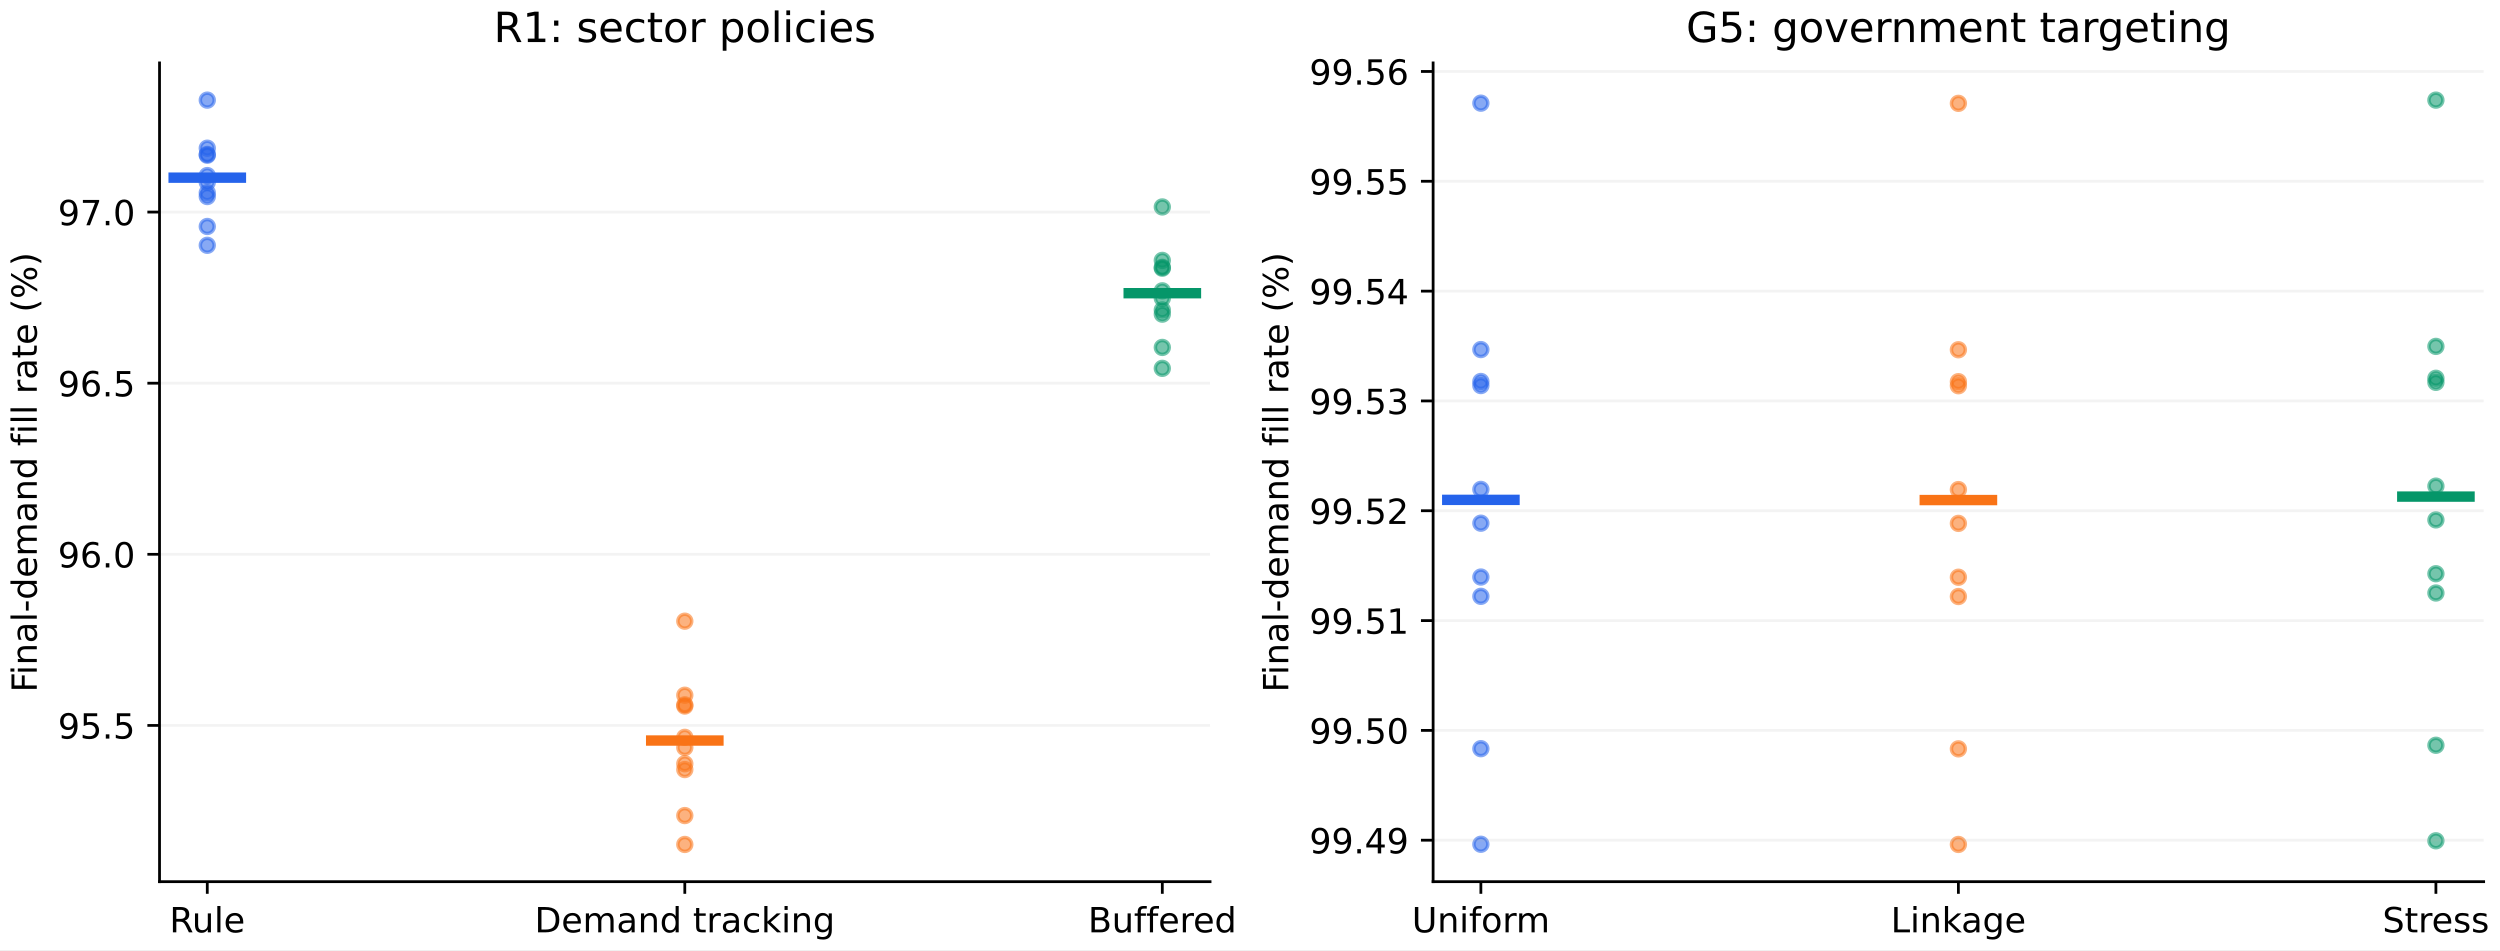
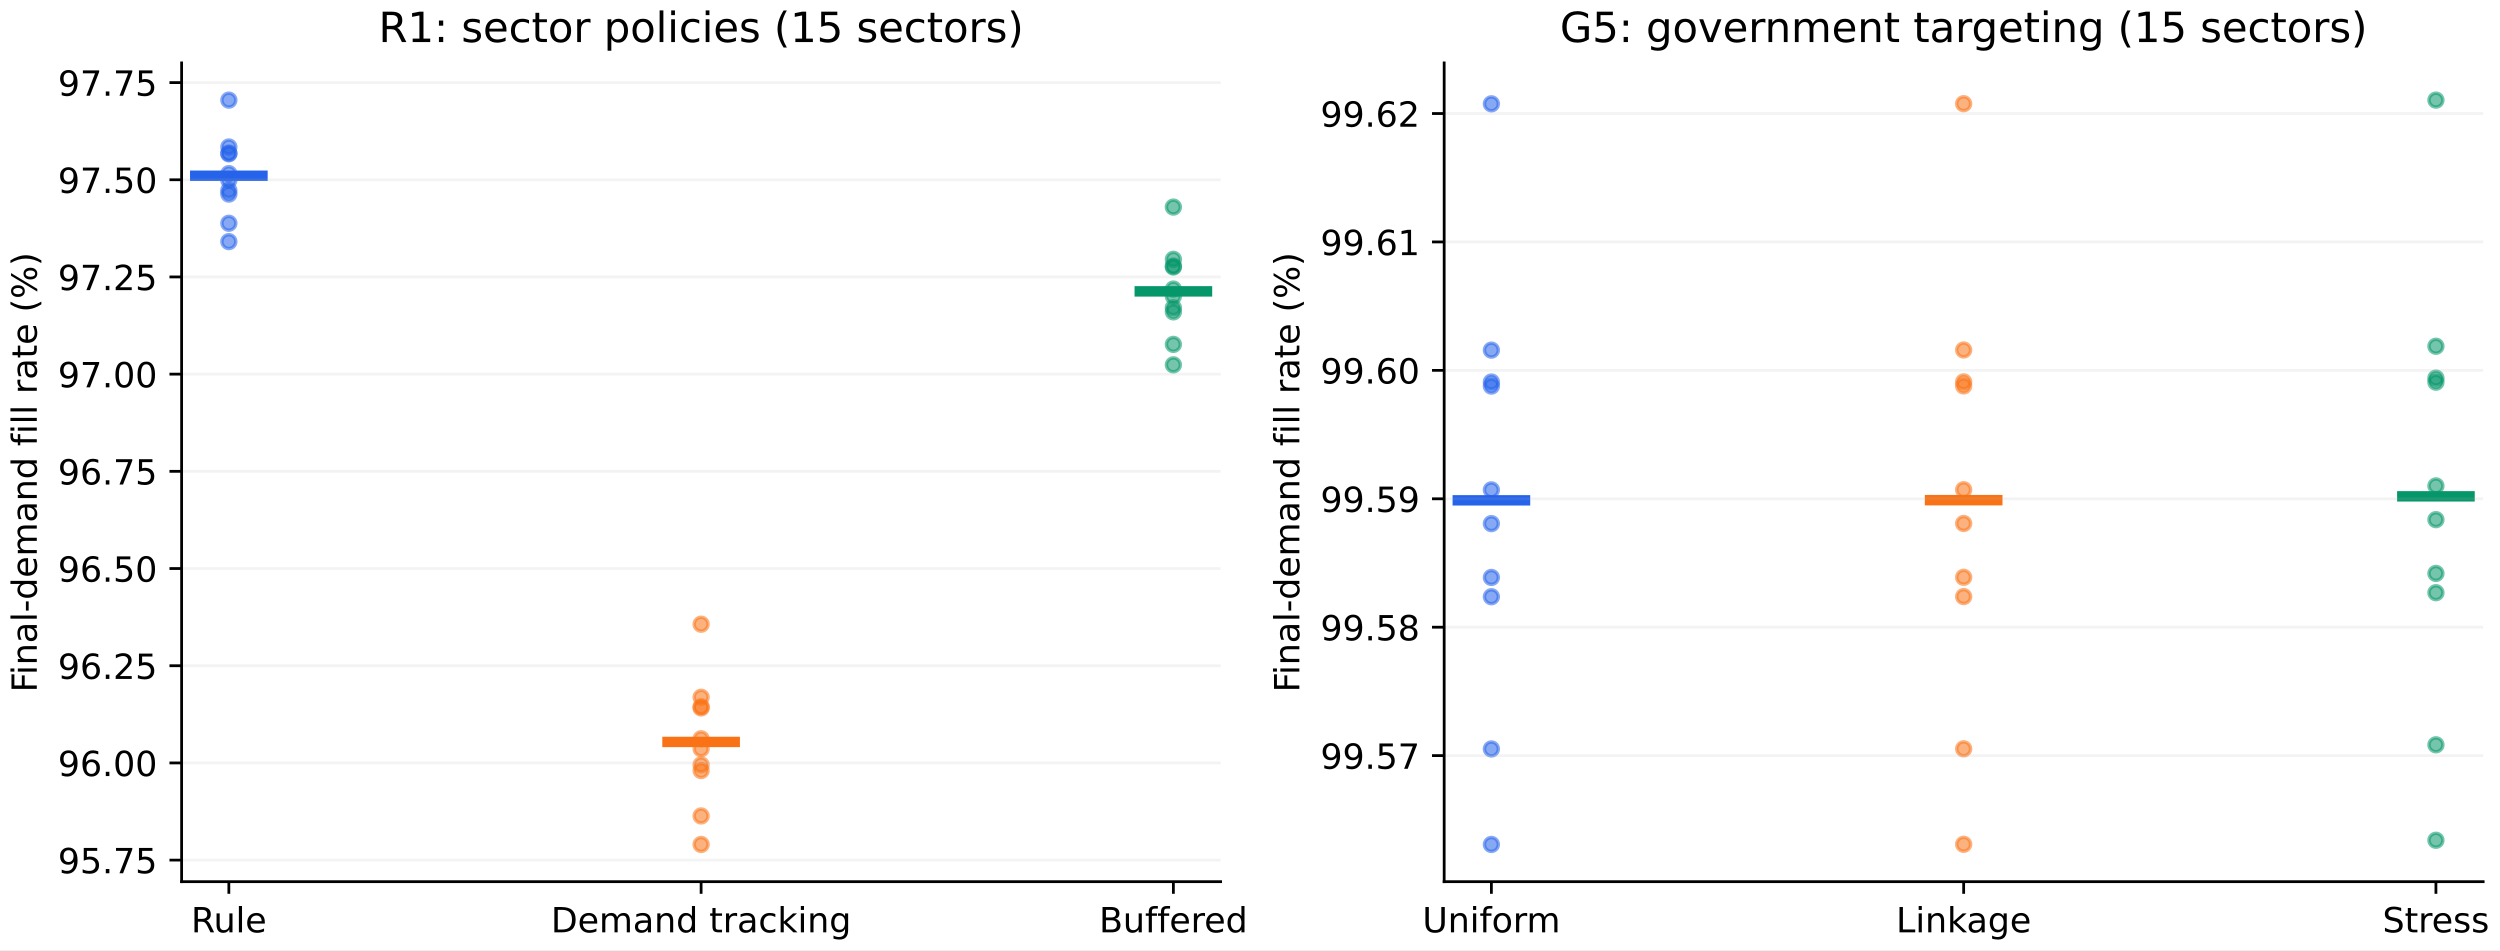
<svg xmlns="http://www.w3.org/2000/svg" xmlns:xlink="http://www.w3.org/1999/xlink" width="720pt" height="273.6pt" viewBox="0 0 720 273.6" version="1.1">
  <defs>
    <style type="text/css">*{stroke-linejoin: round; stroke-linecap: butt}</style>
  </defs>
  <g id="figure_1">
    <g id="patch_1">
      <path d="M 0 273.6  L 720 273.6  L 720 0  L 0 0  z " style="fill: #ffffff" />
    </g>
    <g id="axes_1">
      <g id="patch_2">
-         <path d="M 45.944 253.922  L 348.498 253.922  L 348.498 18.118  L 45.944 18.118  z " style="fill: #ffffff" />
+         <path d="M 52.306 253.922  L 351.535 253.922  L 351.535 18.118  L 52.306 18.118  z " style="fill: #ffffff" />
      </g>
      <g id="PathCollection_1">
        <defs>
-           <path id="m558dd9c188" d="M 0 2  C 0.53 2 1.039 1.789 1.414 1.414  C 1.789 1.039 2 0.53 2 0  C 2 -0.53 1.789 -1.039 1.414 -1.414  C 1.039 -1.789 0.53 -2 0 -2  C -0.53 -2 -1.039 -1.789 -1.414 -1.414  C -1.789 -1.039 -2 -0.53 -2 0  C -2 0.53 -1.789 1.039 -1.414 1.414  C -1.039 1.789 -0.53 2 0 2  z " style="stroke: #2563eb; stroke-opacity: 0.55" />
-         </defs>
-         <g clip-path="url(#p8cff918c29)">
-           <use xlink:href="#m558dd9c188" x="59.696" y="52.469" style="fill: #2563eb; fill-opacity: 0.55; stroke: #2563eb; stroke-opacity: 0.55" />
-           <use xlink:href="#m558dd9c188" x="59.696" y="55.511" style="fill: #2563eb; fill-opacity: 0.55; stroke: #2563eb; stroke-opacity: 0.55" />
-           <use xlink:href="#m558dd9c188" x="59.696" y="42.68" style="fill: #2563eb; fill-opacity: 0.55; stroke: #2563eb; stroke-opacity: 0.55" />
-           <use xlink:href="#m558dd9c188" x="59.696" y="50.562" style="fill: #2563eb; fill-opacity: 0.55; stroke: #2563eb; stroke-opacity: 0.55" />
-           <use xlink:href="#m558dd9c188" x="59.696" y="44.707" style="fill: #2563eb; fill-opacity: 0.55; stroke: #2563eb; stroke-opacity: 0.55" />
-           <use xlink:href="#m558dd9c188" x="59.696" y="56.602" style="fill: #2563eb; fill-opacity: 0.55; stroke: #2563eb; stroke-opacity: 0.55" />
-           <use xlink:href="#m558dd9c188" x="59.696" y="70.647" style="fill: #2563eb; fill-opacity: 0.55; stroke: #2563eb; stroke-opacity: 0.55" />
-           <use xlink:href="#m558dd9c188" x="59.696" y="44.477" style="fill: #2563eb; fill-opacity: 0.55; stroke: #2563eb; stroke-opacity: 0.55" />
-           <use xlink:href="#m558dd9c188" x="59.696" y="28.837" style="fill: #2563eb; fill-opacity: 0.55; stroke: #2563eb; stroke-opacity: 0.55" />
-           <use xlink:href="#m558dd9c188" x="59.696" y="65.225" style="fill: #2563eb; fill-opacity: 0.55; stroke: #2563eb; stroke-opacity: 0.55" />
+           <path id="mc465292359" d="M 0 2  C 0.53 2 1.039 1.789 1.414 1.414  C 1.789 1.039 2 0.53 2 0  C 2 -0.53 1.789 -1.039 1.414 -1.414  C 1.039 -1.789 0.53 -2 0 -2  C -0.53 -2 -1.039 -1.789 -1.414 -1.414  C -1.789 -1.039 -2 -0.53 -2 0  C -2 0.53 -1.789 1.039 -1.414 1.414  C -1.039 1.789 -0.53 2 0 2  z " style="stroke: #2563eb; stroke-opacity: 0.55" />
+         </defs>
+         <g clip-path="url(#pa39c879a9c)">
+           <use xlink:href="#mc465292359" x="65.908" y="51.869" style="fill: #2563eb; fill-opacity: 0.55; stroke: #2563eb; stroke-opacity: 0.55" />
+           <use xlink:href="#mc465292359" x="65.908" y="54.834" style="fill: #2563eb; fill-opacity: 0.55; stroke: #2563eb; stroke-opacity: 0.55" />
+           <use xlink:href="#mc465292359" x="65.908" y="42.329" style="fill: #2563eb; fill-opacity: 0.55; stroke: #2563eb; stroke-opacity: 0.55" />
+           <use xlink:href="#mc465292359" x="65.908" y="50.01" style="fill: #2563eb; fill-opacity: 0.55; stroke: #2563eb; stroke-opacity: 0.55" />
+           <use xlink:href="#mc465292359" x="65.908" y="44.303" style="fill: #2563eb; fill-opacity: 0.55; stroke: #2563eb; stroke-opacity: 0.55" />
+           <use xlink:href="#mc465292359" x="65.908" y="55.897" style="fill: #2563eb; fill-opacity: 0.55; stroke: #2563eb; stroke-opacity: 0.55" />
+           <use xlink:href="#mc465292359" x="65.908" y="69.586" style="fill: #2563eb; fill-opacity: 0.55; stroke: #2563eb; stroke-opacity: 0.55" />
+           <use xlink:href="#mc465292359" x="65.908" y="44.08" style="fill: #2563eb; fill-opacity: 0.55; stroke: #2563eb; stroke-opacity: 0.55" />
+           <use xlink:href="#mc465292359" x="65.908" y="28.837" style="fill: #2563eb; fill-opacity: 0.55; stroke: #2563eb; stroke-opacity: 0.55" />
+           <use xlink:href="#mc465292359" x="65.908" y="64.301" style="fill: #2563eb; fill-opacity: 0.55; stroke: #2563eb; stroke-opacity: 0.55" />
        </g>
      </g>
      <g id="PathCollection_2">
        <defs>
-           <path id="m1838d9c55a" d="M 11.18 0  L -11.18 -0  " style="stroke: #2563eb; stroke-width: 3" />
-         </defs>
-         <g clip-path="url(#p8cff918c29)">
-           <use xlink:href="#m1838d9c55a" x="59.696" y="51.172" style="fill: #2563eb; stroke: #2563eb; stroke-width: 3" />
+           <path id="md74d905851" d="M 11.18 0  L -11.18 -0  " style="stroke: #2563eb; stroke-width: 3" />
+         </defs>
+         <g clip-path="url(#pa39c879a9c)">
+           <use xlink:href="#md74d905851" x="65.908" y="50.605" style="fill: #2563eb; stroke: #2563eb; stroke-width: 3" />
        </g>
      </g>
      <g id="PathCollection_3">
        <defs>
-           <path id="m9d9f9c903d" d="M 0 2  C 0.53 2 1.039 1.789 1.414 1.414  C 1.789 1.039 2 0.53 2 0  C 2 -0.53 1.789 -1.039 1.414 -1.414  C 1.039 -1.789 0.53 -2 0 -2  C -0.53 -2 -1.039 -1.789 -1.414 -1.414  C -1.789 -1.039 -2 -0.53 -2 0  C -2 0.53 -1.789 1.039 -1.414 1.414  C -1.039 1.789 -0.53 2 0 2  z " style="stroke: #f97316; stroke-opacity: 0.55" />
-         </defs>
-         <g clip-path="url(#p8cff918c29)">
-           <use xlink:href="#m9d9f9c903d" x="197.221" y="215.285" style="fill: #f97316; fill-opacity: 0.55; stroke: #f97316; stroke-opacity: 0.55" />
-           <use xlink:href="#m9d9f9c903d" x="197.221" y="219.961" style="fill: #f97316; fill-opacity: 0.55; stroke: #f97316; stroke-opacity: 0.55" />
-           <use xlink:href="#m9d9f9c903d" x="197.221" y="200.226" style="fill: #f97316; fill-opacity: 0.55; stroke: #f97316; stroke-opacity: 0.55" />
-           <use xlink:href="#m9d9f9c903d" x="197.221" y="212.352" style="fill: #f97316; fill-opacity: 0.55; stroke: #f97316; stroke-opacity: 0.55" />
-           <use xlink:href="#m9d9f9c903d" x="197.221" y="203.345" style="fill: #f97316; fill-opacity: 0.55; stroke: #f97316; stroke-opacity: 0.55" />
-           <use xlink:href="#m9d9f9c903d" x="197.221" y="221.636" style="fill: #f97316; fill-opacity: 0.55; stroke: #f97316; stroke-opacity: 0.55" />
-           <use xlink:href="#m9d9f9c903d" x="197.221" y="243.203" style="fill: #f97316; fill-opacity: 0.55; stroke: #f97316; stroke-opacity: 0.55" />
-           <use xlink:href="#m9d9f9c903d" x="197.221" y="202.992" style="fill: #f97316; fill-opacity: 0.55; stroke: #f97316; stroke-opacity: 0.55" />
-           <use xlink:href="#m9d9f9c903d" x="197.221" y="178.901" style="fill: #f97316; fill-opacity: 0.55; stroke: #f97316; stroke-opacity: 0.55" />
-           <use xlink:href="#m9d9f9c903d" x="197.221" y="234.882" style="fill: #f97316; fill-opacity: 0.55; stroke: #f97316; stroke-opacity: 0.55" />
+           <path id="mba55d5f862" d="M 0 2  C 0.53 2 1.039 1.789 1.414 1.414  C 1.789 1.039 2 0.53 2 0  C 2 -0.53 1.789 -1.039 1.414 -1.414  C 1.039 -1.789 0.53 -2 0 -2  C -0.53 -2 -1.039 -1.789 -1.414 -1.414  C -1.789 -1.039 -2 -0.53 -2 0  C -2 0.53 -1.789 1.039 -1.414 1.414  C -1.039 1.789 -0.53 2 0 2  z " style="stroke: #f97316; stroke-opacity: 0.55" />
+         </defs>
+         <g clip-path="url(#pa39c879a9c)">
+           <use xlink:href="#mba55d5f862" x="201.921" y="215.661" style="fill: #f97316; fill-opacity: 0.55; stroke: #f97316; stroke-opacity: 0.55" />
+           <use xlink:href="#mba55d5f862" x="201.921" y="220.274" style="fill: #f97316; fill-opacity: 0.55; stroke: #f97316; stroke-opacity: 0.55" />
+           <use xlink:href="#mba55d5f862" x="201.921" y="200.807" style="fill: #f97316; fill-opacity: 0.55; stroke: #f97316; stroke-opacity: 0.55" />
+           <use xlink:href="#mba55d5f862" x="201.921" y="212.768" style="fill: #f97316; fill-opacity: 0.55; stroke: #f97316; stroke-opacity: 0.55" />
+           <use xlink:href="#mba55d5f862" x="201.921" y="203.883" style="fill: #f97316; fill-opacity: 0.55; stroke: #f97316; stroke-opacity: 0.55" />
+           <use xlink:href="#mba55d5f862" x="201.921" y="221.927" style="fill: #f97316; fill-opacity: 0.55; stroke: #f97316; stroke-opacity: 0.55" />
+           <use xlink:href="#mba55d5f862" x="201.921" y="243.203" style="fill: #f97316; fill-opacity: 0.55; stroke: #f97316; stroke-opacity: 0.55" />
+           <use xlink:href="#mba55d5f862" x="201.921" y="203.535" style="fill: #f97316; fill-opacity: 0.55; stroke: #f97316; stroke-opacity: 0.55" />
+           <use xlink:href="#mba55d5f862" x="201.921" y="179.772" style="fill: #f97316; fill-opacity: 0.55; stroke: #f97316; stroke-opacity: 0.55" />
+           <use xlink:href="#mba55d5f862" x="201.921" y="234.993" style="fill: #f97316; fill-opacity: 0.55; stroke: #f97316; stroke-opacity: 0.55" />
        </g>
      </g>
      <g id="PathCollection_4">
        <defs>
-           <path id="mbb04f9abf7" d="M 11.18 0  L -11.18 -0  " style="stroke: #f97316; stroke-width: 3" />
-         </defs>
-         <g clip-path="url(#p8cff918c29)">
-           <use xlink:href="#mbb04f9abf7" x="197.221" y="213.278" style="fill: #f97316; stroke: #f97316; stroke-width: 3" />
+           <path id="m5c889a8062" d="M 11.18 0  L -11.18 -0  " style="stroke: #f97316; stroke-width: 3" />
+         </defs>
+         <g clip-path="url(#pa39c879a9c)">
+           <use xlink:href="#m5c889a8062" x="201.921" y="213.682" style="fill: #f97316; stroke: #f97316; stroke-width: 3" />
        </g>
      </g>
      <g id="PathCollection_5">
        <defs>
-           <path id="md6e8bd9995" d="M 0 2  C 0.53 2 1.039 1.789 1.414 1.414  C 1.789 1.039 2 0.53 2 0  C 2 -0.53 1.789 -1.039 1.414 -1.414  C 1.039 -1.789 0.53 -2 0 -2  C -0.53 -2 -1.039 -1.789 -1.414 -1.414  C -1.789 -1.039 -2 -0.53 -2 0  C -2 0.53 -1.789 1.039 -1.414 1.414  C -1.039 1.789 -0.53 2 0 2  z " style="stroke: #059669; stroke-opacity: 0.55" />
-         </defs>
-         <g clip-path="url(#p8cff918c29)">
-           <use xlink:href="#md6e8bd9995" x="334.746" y="85.881" style="fill: #059669; fill-opacity: 0.55; stroke: #059669; stroke-opacity: 0.55" />
-           <use xlink:href="#md6e8bd9995" x="334.746" y="89.263" style="fill: #059669; fill-opacity: 0.55; stroke: #059669; stroke-opacity: 0.55" />
-           <use xlink:href="#md6e8bd9995" x="334.746" y="74.997" style="fill: #059669; fill-opacity: 0.55; stroke: #059669; stroke-opacity: 0.55" />
-           <use xlink:href="#md6e8bd9995" x="334.746" y="83.761" style="fill: #059669; fill-opacity: 0.55; stroke: #059669; stroke-opacity: 0.55" />
-           <use xlink:href="#md6e8bd9995" x="334.746" y="77.25" style="fill: #059669; fill-opacity: 0.55; stroke: #059669; stroke-opacity: 0.55" />
-           <use xlink:href="#md6e8bd9995" x="334.746" y="90.475" style="fill: #059669; fill-opacity: 0.55; stroke: #059669; stroke-opacity: 0.55" />
-           <use xlink:href="#md6e8bd9995" x="334.746" y="106.086" style="fill: #059669; fill-opacity: 0.55; stroke: #059669; stroke-opacity: 0.55" />
-           <use xlink:href="#md6e8bd9995" x="334.746" y="76.996" style="fill: #059669; fill-opacity: 0.55; stroke: #059669; stroke-opacity: 0.55" />
-           <use xlink:href="#md6e8bd9995" x="334.746" y="59.6" style="fill: #059669; fill-opacity: 0.55; stroke: #059669; stroke-opacity: 0.55" />
-           <use xlink:href="#md6e8bd9995" x="334.746" y="100.06" style="fill: #059669; fill-opacity: 0.55; stroke: #059669; stroke-opacity: 0.55" />
+           <path id="m1f611d7b17" d="M 0 2  C 0.53 2 1.039 1.789 1.414 1.414  C 1.789 1.039 2 0.53 2 0  C 2 -0.53 1.789 -1.039 1.414 -1.414  C 1.039 -1.789 0.53 -2 0 -2  C -0.53 -2 -1.039 -1.789 -1.414 -1.414  C -1.789 -1.039 -2 -0.53 -2 0  C -2 0.53 -1.789 1.039 -1.414 1.414  C -1.039 1.789 -0.53 2 0 2  z " style="stroke: #059669; stroke-opacity: 0.55" />
+         </defs>
+         <g clip-path="url(#pa39c879a9c)">
+           <use xlink:href="#m1f611d7b17" x="337.933" y="85.325" style="fill: #059669; fill-opacity: 0.55; stroke: #059669; stroke-opacity: 0.55" />
+           <use xlink:href="#m1f611d7b17" x="337.933" y="88.631" style="fill: #059669; fill-opacity: 0.55; stroke: #059669; stroke-opacity: 0.55" />
+           <use xlink:href="#m1f611d7b17" x="337.933" y="74.686" style="fill: #059669; fill-opacity: 0.55; stroke: #059669; stroke-opacity: 0.55" />
+           <use xlink:href="#m1f611d7b17" x="337.933" y="83.252" style="fill: #059669; fill-opacity: 0.55; stroke: #059669; stroke-opacity: 0.55" />
+           <use xlink:href="#m1f611d7b17" x="337.933" y="76.888" style="fill: #059669; fill-opacity: 0.55; stroke: #059669; stroke-opacity: 0.55" />
+           <use xlink:href="#m1f611d7b17" x="337.933" y="89.816" style="fill: #059669; fill-opacity: 0.55; stroke: #059669; stroke-opacity: 0.55" />
+           <use xlink:href="#m1f611d7b17" x="337.933" y="105.076" style="fill: #059669; fill-opacity: 0.55; stroke: #059669; stroke-opacity: 0.55" />
+           <use xlink:href="#m1f611d7b17" x="337.933" y="76.639" style="fill: #059669; fill-opacity: 0.55; stroke: #059669; stroke-opacity: 0.55" />
+           <use xlink:href="#m1f611d7b17" x="337.933" y="59.636" style="fill: #059669; fill-opacity: 0.55; stroke: #059669; stroke-opacity: 0.55" />
+           <use xlink:href="#m1f611d7b17" x="337.933" y="99.185" style="fill: #059669; fill-opacity: 0.55; stroke: #059669; stroke-opacity: 0.55" />
        </g>
      </g>
      <g id="PathCollection_6">
        <defs>
-           <path id="mb03b1d0297" d="M 11.18 0  L -11.18 -0  " style="stroke: #059669; stroke-width: 3" />
-         </defs>
-         <g clip-path="url(#p8cff918c29)">
-           <use xlink:href="#mb03b1d0297" x="334.746" y="84.437" style="fill: #059669; stroke: #059669; stroke-width: 3" />
+           <path id="mbad8bb6497" d="M 11.18 0  L -11.18 -0  " style="stroke: #059669; stroke-width: 3" />
+         </defs>
+         <g clip-path="url(#pa39c879a9c)">
+           <use xlink:href="#mbad8bb6497" x="337.933" y="83.914" style="fill: #059669; stroke: #059669; stroke-width: 3" />
        </g>
      </g>
      <g id="matplotlib.axis_1">
        <g id="xtick_1">
          <g id="line2d_1">
            <defs>
-               <path id="m05809debce" d="M 0 0  L 0 3.5  " style="stroke: #000000; stroke-width: 0.8" />
+               <path id="m4d5cb712c2" d="M 0 0  L 0 3.5  " style="stroke: #000000; stroke-width: 0.8" />
            </defs>
            <g>
-               <use xlink:href="#m05809debce" x="59.696" y="253.922" style="stroke: #000000; stroke-width: 0.8" />
+               <use xlink:href="#m4d5cb712c2" x="65.908" y="253.922" style="stroke: #000000; stroke-width: 0.8" />
            </g>
          </g>
          <g id="text_1">
-             <text style="font-size: 10px; font-family: 'DejaVu Sans'; text-anchor: middle" x="59.696" y="268.52" transform="rotate(-0 59.69644 268.5201)">Rule</text>
+             <text style="font-size: 10px; font-family: 'DejaVu Sans'; text-anchor: middle" x="65.908" y="268.52" transform="rotate(-0 65.90777 268.5201)">Rule</text>
          </g>
        </g>
        <g id="xtick_2">
          <g id="line2d_2">
            <g>
-               <use xlink:href="#m05809debce" x="197.221" y="253.922" style="stroke: #000000; stroke-width: 0.8" />
+               <use xlink:href="#m4d5cb712c2" x="201.921" y="253.922" style="stroke: #000000; stroke-width: 0.8" />
            </g>
          </g>
          <g id="text_2">
-             <text style="font-size: 10px; font-family: 'DejaVu Sans'; text-anchor: middle" x="197.221" y="268.52" transform="rotate(-0 197.221 268.5201)">Demand tracking</text>
+             <text style="font-size: 10px; font-family: 'DejaVu Sans'; text-anchor: middle" x="201.921" y="268.52" transform="rotate(-0 201.9206 268.5201)">Demand tracking</text>
          </g>
        </g>
        <g id="xtick_3">
          <g id="line2d_3">
            <g>
-               <use xlink:href="#m05809debce" x="334.746" y="253.922" style="stroke: #000000; stroke-width: 0.8" />
+               <use xlink:href="#m4d5cb712c2" x="337.933" y="253.922" style="stroke: #000000; stroke-width: 0.8" />
            </g>
          </g>
          <g id="text_3">
-             <text style="font-size: 10px; font-family: 'DejaVu Sans'; text-anchor: middle" x="334.746" y="268.52" transform="rotate(-0 334.7455 268.5201)">Buffered</text>
+             <text style="font-size: 10px; font-family: 'DejaVu Sans'; text-anchor: middle" x="337.933" y="268.52" transform="rotate(-0 337.9333 268.5201)">Buffered</text>
          </g>
        </g>
      </g>
      <g id="matplotlib.axis_2">
        <g id="ytick_1">
          <g id="line2d_4">
-             <path d="M 45.944 208.924  L 348.498 208.924  " clip-path="url(#p8cff918c29)" style="fill: none; stroke: #b0b0b0; stroke-opacity: 0.15; stroke-width: 0.8; stroke-linecap: square" />
+             <path d="M 52.306 247.709  L 351.535 247.709  " clip-path="url(#pa39c879a9c)" style="fill: none; stroke: #b0b0b0; stroke-opacity: 0.15; stroke-width: 0.8; stroke-linecap: square" />
          </g>
          <g id="line2d_5">
            <defs>
-               <path id="mfa52edab84" d="M 0 0  L -3.5 0  " style="stroke: #000000; stroke-width: 0.8" />
+               <path id="me50b7b0b2c" d="M 0 0  L -3.5 0  " style="stroke: #000000; stroke-width: 0.8" />
            </defs>
            <g>
-               <use xlink:href="#mfa52edab84" x="45.944" y="208.924" style="stroke: #000000; stroke-width: 0.8" />
+               <use xlink:href="#me50b7b0b2c" x="52.306" y="247.709" style="stroke: #000000; stroke-width: 0.8" />
            </g>
          </g>
          <g id="text_4">
-             <text style="font-size: 10px; font-family: 'DejaVu Sans'; text-anchor: end" x="38.944" y="212.723" transform="rotate(-0 38.94399 212.7233)">95.5</text>
+             <text style="font-size: 10px; font-family: 'DejaVu Sans'; text-anchor: end" x="45.306" y="251.508" transform="rotate(-0 45.30649 251.5084)">95.75</text>
          </g>
        </g>
        <g id="ytick_2">
          <g id="line2d_6">
-             <path d="M 45.944 159.64  L 348.498 159.64  " clip-path="url(#p8cff918c29)" style="fill: none; stroke: #b0b0b0; stroke-opacity: 0.15; stroke-width: 0.8; stroke-linecap: square" />
+             <path d="M 52.306 219.718  L 351.535 219.718  " clip-path="url(#pa39c879a9c)" style="fill: none; stroke: #b0b0b0; stroke-opacity: 0.15; stroke-width: 0.8; stroke-linecap: square" />
          </g>
          <g id="line2d_7">
            <g>
-               <use xlink:href="#mfa52edab84" x="45.944" y="159.64" style="stroke: #000000; stroke-width: 0.8" />
+               <use xlink:href="#me50b7b0b2c" x="52.306" y="219.718" style="stroke: #000000; stroke-width: 0.8" />
            </g>
          </g>
          <g id="text_5">
-             <text style="font-size: 10px; font-family: 'DejaVu Sans'; text-anchor: end" x="38.944" y="163.44" transform="rotate(-0 38.94399 163.4396)">96.0</text>
+             <text style="font-size: 10px; font-family: 'DejaVu Sans'; text-anchor: end" x="45.306" y="223.517" transform="rotate(-0 45.30649 223.5175)">96.00</text>
          </g>
        </g>
        <g id="ytick_3">
          <g id="line2d_8">
-             <path d="M 45.944 110.357  L 348.498 110.357  " clip-path="url(#p8cff918c29)" style="fill: none; stroke: #b0b0b0; stroke-opacity: 0.15; stroke-width: 0.8; stroke-linecap: square" />
+             <path d="M 52.306 191.727  L 351.535 191.727  " clip-path="url(#pa39c879a9c)" style="fill: none; stroke: #b0b0b0; stroke-opacity: 0.15; stroke-width: 0.8; stroke-linecap: square" />
          </g>
          <g id="line2d_9">
            <g>
-               <use xlink:href="#mfa52edab84" x="45.944" y="110.357" style="stroke: #000000; stroke-width: 0.8" />
+               <use xlink:href="#me50b7b0b2c" x="52.306" y="191.727" style="stroke: #000000; stroke-width: 0.8" />
            </g>
          </g>
          <g id="text_6">
-             <text style="font-size: 10px; font-family: 'DejaVu Sans'; text-anchor: end" x="38.944" y="114.156" transform="rotate(-0 38.94399 114.1558)">96.5</text>
+             <text style="font-size: 10px; font-family: 'DejaVu Sans'; text-anchor: end" x="45.306" y="195.527" transform="rotate(-0 45.30649 195.5265)">96.25</text>
          </g>
        </g>
        <g id="ytick_4">
          <g id="line2d_10">
-             <path d="M 45.944 61.073  L 348.498 61.073  " clip-path="url(#p8cff918c29)" style="fill: none; stroke: #b0b0b0; stroke-opacity: 0.15; stroke-width: 0.8; stroke-linecap: square" />
+             <path d="M 52.306 163.736  L 351.535 163.736  " clip-path="url(#pa39c879a9c)" style="fill: none; stroke: #b0b0b0; stroke-opacity: 0.15; stroke-width: 0.8; stroke-linecap: square" />
          </g>
          <g id="line2d_11">
            <g>
-               <use xlink:href="#mfa52edab84" x="45.944" y="61.073" style="stroke: #000000; stroke-width: 0.8" />
+               <use xlink:href="#me50b7b0b2c" x="52.306" y="163.736" style="stroke: #000000; stroke-width: 0.8" />
            </g>
          </g>
          <g id="text_7">
-             <text style="font-size: 10px; font-family: 'DejaVu Sans'; text-anchor: end" x="38.944" y="64.872" transform="rotate(-0 38.94399 64.872)">97.0</text>
-           </g>
-         </g>
-         <g id="text_8">
+             <text style="font-size: 10px; font-family: 'DejaVu Sans'; text-anchor: end" x="45.306" y="167.536" transform="rotate(-0 45.30649 167.5356)">96.50</text>
+           </g>
+         </g>
+         <g id="ytick_5">
+           <g id="line2d_12">
+             <path d="M 52.306 135.745  L 351.535 135.745  " clip-path="url(#pa39c879a9c)" style="fill: none; stroke: #b0b0b0; stroke-opacity: 0.15; stroke-width: 0.8; stroke-linecap: square" />
+           </g>
+           <g id="line2d_13">
+             <g>
+               <use xlink:href="#me50b7b0b2c" x="52.306" y="135.745" style="stroke: #000000; stroke-width: 0.8" />
+             </g>
+           </g>
+           <g id="text_8">
+             <text style="font-size: 10px; font-family: 'DejaVu Sans'; text-anchor: end" x="45.306" y="139.545" transform="rotate(-0 45.30649 139.5447)">96.75</text>
+           </g>
+         </g>
+         <g id="ytick_6">
+           <g id="line2d_14">
+             <path d="M 52.306 107.755  L 351.535 107.755  " clip-path="url(#pa39c879a9c)" style="fill: none; stroke: #b0b0b0; stroke-opacity: 0.15; stroke-width: 0.8; stroke-linecap: square" />
+           </g>
+           <g id="line2d_15">
+             <g>
+               <use xlink:href="#me50b7b0b2c" x="52.306" y="107.755" style="stroke: #000000; stroke-width: 0.8" />
+             </g>
+           </g>
+           <g id="text_9">
+             <text style="font-size: 10px; font-family: 'DejaVu Sans'; text-anchor: end" x="45.306" y="111.554" transform="rotate(-0 45.30649 111.5538)">97.00</text>
+           </g>
+         </g>
+         <g id="ytick_7">
+           <g id="line2d_16">
+             <path d="M 52.306 79.764  L 351.535 79.764  " clip-path="url(#pa39c879a9c)" style="fill: none; stroke: #b0b0b0; stroke-opacity: 0.15; stroke-width: 0.8; stroke-linecap: square" />
+           </g>
+           <g id="line2d_17">
+             <g>
+               <use xlink:href="#me50b7b0b2c" x="52.306" y="79.764" style="stroke: #000000; stroke-width: 0.8" />
+             </g>
+           </g>
+           <g id="text_10">
+             <text style="font-size: 10px; font-family: 'DejaVu Sans'; text-anchor: end" x="45.306" y="83.563" transform="rotate(-0 45.30649 83.56286)">97.25</text>
+           </g>
+         </g>
+         <g id="ytick_8">
+           <g id="line2d_18">
+             <path d="M 52.306 51.773  L 351.535 51.773  " clip-path="url(#pa39c879a9c)" style="fill: none; stroke: #b0b0b0; stroke-opacity: 0.15; stroke-width: 0.8; stroke-linecap: square" />
+           </g>
+           <g id="line2d_19">
+             <g>
+               <use xlink:href="#me50b7b0b2c" x="52.306" y="51.773" style="stroke: #000000; stroke-width: 0.8" />
+             </g>
+           </g>
+           <g id="text_11">
+             <text style="font-size: 10px; font-family: 'DejaVu Sans'; text-anchor: end" x="45.306" y="55.572" transform="rotate(-0 45.30649 55.57194)">97.50</text>
+           </g>
+         </g>
+         <g id="ytick_9">
+           <g id="line2d_20">
+             <path d="M 52.306 23.782  L 351.535 23.782  " clip-path="url(#pa39c879a9c)" style="fill: none; stroke: #b0b0b0; stroke-opacity: 0.15; stroke-width: 0.8; stroke-linecap: square" />
+           </g>
+           <g id="line2d_21">
+             <g>
+               <use xlink:href="#me50b7b0b2c" x="52.306" y="23.782" style="stroke: #000000; stroke-width: 0.8" />
+             </g>
+           </g>
+           <g id="text_12">
+             <text style="font-size: 10px; font-family: 'DejaVu Sans'; text-anchor: end" x="45.306" y="27.581" transform="rotate(-0 45.30649 27.58102)">97.75</text>
+           </g>
+         </g>
+         <g id="text_13">
          <text style="font-size: 10px; font-family: 'DejaVu Sans'; text-anchor: middle" x="10.599" y="136.02" transform="rotate(-90 10.59868 136.02)">Final-demand fill rate (%)</text>
        </g>
      </g>
      <g id="patch_3">
-         <path d="M 45.944 253.922  L 45.944 18.118  " style="fill: none; stroke: #000000; stroke-width: 0.8; stroke-linejoin: miter; stroke-linecap: square" />
+         <path d="M 52.306 253.922  L 52.306 18.118  " style="fill: none; stroke: #000000; stroke-width: 0.8; stroke-linejoin: miter; stroke-linecap: square" />
      </g>
      <g id="patch_4">
-         <path d="M 45.944 253.922  L 348.498 253.922  " style="fill: none; stroke: #000000; stroke-width: 0.8; stroke-linejoin: miter; stroke-linecap: square" />
-       </g>
-       <g id="text_9">
-         <text style="font-size: 12px; font-family: 'DejaVu Sans'; text-anchor: middle" x="197.221" y="12.118" transform="rotate(-0 197.221 12.11837)">R1: sector policies</text>
+         <path d="M 52.306 253.922  L 351.535 253.922  " style="fill: none; stroke: #000000; stroke-width: 0.8; stroke-linejoin: miter; stroke-linecap: square" />
+       </g>
+       <g id="text_14">
+         <text style="font-size: 12px; font-family: 'DejaVu Sans'; text-anchor: middle" x="201.921" y="12.118" transform="rotate(-0 201.9206 12.11837)">R1: sector policies (15 sectors)</text>
      </g>
    </g>
    <g id="axes_2">
      <g id="patch_5">
-         <path d="M 412.738 253.922  L 715.292 253.922  L 715.292 18.118  L 412.738 18.118  z " style="fill: #ffffff" />
+         <path d="M 415.92 253.922  L 715.148 253.922  L 715.148 18.118  L 415.92 18.118  z " style="fill: #ffffff" />
      </g>
      <g id="PathCollection_7">
-         <g clip-path="url(#pe7dffce932)">
-           <use xlink:href="#m558dd9c188" x="426.491" y="150.678" style="fill: #2563eb; fill-opacity: 0.55; stroke: #2563eb; stroke-opacity: 0.55" />
-           <use xlink:href="#m558dd9c188" x="426.491" y="166.188" style="fill: #2563eb; fill-opacity: 0.55; stroke: #2563eb; stroke-opacity: 0.55" />
-           <use xlink:href="#m558dd9c188" x="426.491" y="100.677" style="fill: #2563eb; fill-opacity: 0.55; stroke: #2563eb; stroke-opacity: 0.55" />
-           <use xlink:href="#m558dd9c188" x="426.491" y="140.947" style="fill: #2563eb; fill-opacity: 0.55; stroke: #2563eb; stroke-opacity: 0.55" />
-           <use xlink:href="#m558dd9c188" x="426.491" y="111.038" style="fill: #2563eb; fill-opacity: 0.55; stroke: #2563eb; stroke-opacity: 0.55" />
-           <use xlink:href="#m558dd9c188" x="426.491" y="171.743" style="fill: #2563eb; fill-opacity: 0.55; stroke: #2563eb; stroke-opacity: 0.55" />
-           <use xlink:href="#m558dd9c188" x="426.491" y="243.149" style="fill: #2563eb; fill-opacity: 0.55; stroke: #2563eb; stroke-opacity: 0.55" />
-           <use xlink:href="#m558dd9c188" x="426.491" y="109.867" style="fill: #2563eb; fill-opacity: 0.55; stroke: #2563eb; stroke-opacity: 0.55" />
-           <use xlink:href="#m558dd9c188" x="426.491" y="29.712" style="fill: #2563eb; fill-opacity: 0.55; stroke: #2563eb; stroke-opacity: 0.55" />
-           <use xlink:href="#m558dd9c188" x="426.491" y="215.619" style="fill: #2563eb; fill-opacity: 0.55; stroke: #2563eb; stroke-opacity: 0.55" />
+         <g clip-path="url(#p7750f12b65)">
+           <use xlink:href="#mc465292359" x="429.521" y="150.806" style="fill: #2563eb; fill-opacity: 0.55; stroke: #2563eb; stroke-opacity: 0.55" />
+           <use xlink:href="#mc465292359" x="429.521" y="166.305" style="fill: #2563eb; fill-opacity: 0.55; stroke: #2563eb; stroke-opacity: 0.55" />
+           <use xlink:href="#mc465292359" x="429.521" y="100.836" style="fill: #2563eb; fill-opacity: 0.55; stroke: #2563eb; stroke-opacity: 0.55" />
+           <use xlink:href="#mc465292359" x="429.521" y="141.081" style="fill: #2563eb; fill-opacity: 0.55; stroke: #2563eb; stroke-opacity: 0.55" />
+           <use xlink:href="#mc465292359" x="429.521" y="111.191" style="fill: #2563eb; fill-opacity: 0.55; stroke: #2563eb; stroke-opacity: 0.55" />
+           <use xlink:href="#mc465292359" x="429.521" y="171.856" style="fill: #2563eb; fill-opacity: 0.55; stroke: #2563eb; stroke-opacity: 0.55" />
+           <use xlink:href="#mc465292359" x="429.521" y="243.203" style="fill: #2563eb; fill-opacity: 0.55; stroke: #2563eb; stroke-opacity: 0.55" />
+           <use xlink:href="#mc465292359" x="429.521" y="110.021" style="fill: #2563eb; fill-opacity: 0.55; stroke: #2563eb; stroke-opacity: 0.55" />
+           <use xlink:href="#mc465292359" x="429.521" y="29.906" style="fill: #2563eb; fill-opacity: 0.55; stroke: #2563eb; stroke-opacity: 0.55" />
+           <use xlink:href="#mc465292359" x="429.521" y="215.697" style="fill: #2563eb; fill-opacity: 0.55; stroke: #2563eb; stroke-opacity: 0.55" />
        </g>
      </g>
      <g id="PathCollection_8">
-         <g clip-path="url(#pe7dffce932)">
-           <use xlink:href="#m1838d9c55a" x="426.491" y="143.962" style="fill: #2563eb; stroke: #2563eb; stroke-width: 3" />
+         <g clip-path="url(#p7750f12b65)">
+           <use xlink:href="#md74d905851" x="429.521" y="144.09" style="fill: #2563eb; stroke: #2563eb; stroke-width: 3" />
        </g>
      </g>
      <g id="PathCollection_9">
-         <g clip-path="url(#pe7dffce932)">
-           <use xlink:href="#m9d9f9c903d" x="564.015" y="150.733" style="fill: #f97316; fill-opacity: 0.55; stroke: #f97316; stroke-opacity: 0.55" />
-           <use xlink:href="#m9d9f9c903d" x="564.015" y="166.242" style="fill: #f97316; fill-opacity: 0.55; stroke: #f97316; stroke-opacity: 0.55" />
-           <use xlink:href="#m9d9f9c903d" x="564.015" y="100.731" style="fill: #f97316; fill-opacity: 0.55; stroke: #f97316; stroke-opacity: 0.55" />
-           <use xlink:href="#m9d9f9c903d" x="564.015" y="141.001" style="fill: #f97316; fill-opacity: 0.55; stroke: #f97316; stroke-opacity: 0.55" />
-           <use xlink:href="#m9d9f9c903d" x="564.015" y="111.092" style="fill: #f97316; fill-opacity: 0.55; stroke: #f97316; stroke-opacity: 0.55" />
-           <use xlink:href="#m9d9f9c903d" x="564.015" y="171.798" style="fill: #f97316; fill-opacity: 0.55; stroke: #f97316; stroke-opacity: 0.55" />
-           <use xlink:href="#m9d9f9c903d" x="564.015" y="243.203" style="fill: #f97316; fill-opacity: 0.55; stroke: #f97316; stroke-opacity: 0.55" />
-           <use xlink:href="#m9d9f9c903d" x="564.015" y="109.921" style="fill: #f97316; fill-opacity: 0.55; stroke: #f97316; stroke-opacity: 0.55" />
-           <use xlink:href="#m9d9f9c903d" x="564.015" y="29.766" style="fill: #f97316; fill-opacity: 0.55; stroke: #f97316; stroke-opacity: 0.55" />
-           <use xlink:href="#m9d9f9c903d" x="564.015" y="215.673" style="fill: #f97316; fill-opacity: 0.55; stroke: #f97316; stroke-opacity: 0.55" />
+         <g clip-path="url(#p7750f12b65)">
+           <use xlink:href="#mba55d5f862" x="565.534" y="150.761" style="fill: #f97316; fill-opacity: 0.55; stroke: #f97316; stroke-opacity: 0.55" />
+           <use xlink:href="#mba55d5f862" x="565.534" y="166.26" style="fill: #f97316; fill-opacity: 0.55; stroke: #f97316; stroke-opacity: 0.55" />
+           <use xlink:href="#mba55d5f862" x="565.534" y="100.791" style="fill: #f97316; fill-opacity: 0.55; stroke: #f97316; stroke-opacity: 0.55" />
+           <use xlink:href="#mba55d5f862" x="565.534" y="141.036" style="fill: #f97316; fill-opacity: 0.55; stroke: #f97316; stroke-opacity: 0.55" />
+           <use xlink:href="#mba55d5f862" x="565.534" y="111.147" style="fill: #f97316; fill-opacity: 0.55; stroke: #f97316; stroke-opacity: 0.55" />
+           <use xlink:href="#mba55d5f862" x="565.534" y="171.812" style="fill: #f97316; fill-opacity: 0.55; stroke: #f97316; stroke-opacity: 0.55" />
+           <use xlink:href="#mba55d5f862" x="565.534" y="243.158" style="fill: #f97316; fill-opacity: 0.55; stroke: #f97316; stroke-opacity: 0.55" />
+           <use xlink:href="#mba55d5f862" x="565.534" y="109.976" style="fill: #f97316; fill-opacity: 0.55; stroke: #f97316; stroke-opacity: 0.55" />
+           <use xlink:href="#mba55d5f862" x="565.534" y="29.867" style="fill: #f97316; fill-opacity: 0.55; stroke: #f97316; stroke-opacity: 0.55" />
+           <use xlink:href="#mba55d5f862" x="565.534" y="215.652" style="fill: #f97316; fill-opacity: 0.55; stroke: #f97316; stroke-opacity: 0.55" />
        </g>
      </g>
      <g id="PathCollection_10">
-         <g clip-path="url(#pe7dffce932)">
-           <use xlink:href="#mbb04f9abf7" x="564.015" y="144.016" style="fill: #f97316; stroke: #f97316; stroke-width: 3" />
+         <g clip-path="url(#p7750f12b65)">
+           <use xlink:href="#m5c889a8062" x="565.534" y="144.046" style="fill: #f97316; stroke: #f97316; stroke-width: 3" />
        </g>
      </g>
      <g id="PathCollection_11">
-         <g clip-path="url(#pe7dffce932)">
-           <use xlink:href="#md6e8bd9995" x="701.54" y="149.732" style="fill: #059669; fill-opacity: 0.55; stroke: #059669; stroke-opacity: 0.55" />
-           <use xlink:href="#md6e8bd9995" x="701.54" y="165.233" style="fill: #059669; fill-opacity: 0.55; stroke: #059669; stroke-opacity: 0.55" />
-           <use xlink:href="#md6e8bd9995" x="701.54" y="99.76" style="fill: #059669; fill-opacity: 0.55; stroke: #059669; stroke-opacity: 0.55" />
-           <use xlink:href="#md6e8bd9995" x="701.54" y="140.006" style="fill: #059669; fill-opacity: 0.55; stroke: #059669; stroke-opacity: 0.55" />
-           <use xlink:href="#md6e8bd9995" x="701.54" y="110.115" style="fill: #059669; fill-opacity: 0.55; stroke: #059669; stroke-opacity: 0.55" />
-           <use xlink:href="#md6e8bd9995" x="701.54" y="170.786" style="fill: #059669; fill-opacity: 0.55; stroke: #059669; stroke-opacity: 0.55" />
-           <use xlink:href="#md6e8bd9995" x="701.54" y="242.15" style="fill: #059669; fill-opacity: 0.55; stroke: #059669; stroke-opacity: 0.55" />
-           <use xlink:href="#md6e8bd9995" x="701.54" y="108.945" style="fill: #059669; fill-opacity: 0.55; stroke: #059669; stroke-opacity: 0.55" />
-           <use xlink:href="#md6e8bd9995" x="701.54" y="28.837" style="fill: #059669; fill-opacity: 0.55; stroke: #059669; stroke-opacity: 0.55" />
-           <use xlink:href="#md6e8bd9995" x="701.54" y="214.636" style="fill: #059669; fill-opacity: 0.55; stroke: #059669; stroke-opacity: 0.55" />
+         <g clip-path="url(#p7750f12b65)">
+           <use xlink:href="#m1f611d7b17" x="701.546" y="149.658" style="fill: #059669; fill-opacity: 0.55; stroke: #059669; stroke-opacity: 0.55" />
+           <use xlink:href="#m1f611d7b17" x="701.546" y="165.147" style="fill: #059669; fill-opacity: 0.55; stroke: #059669; stroke-opacity: 0.55" />
+           <use xlink:href="#m1f611d7b17" x="701.546" y="99.721" style="fill: #059669; fill-opacity: 0.55; stroke: #059669; stroke-opacity: 0.55" />
+           <use xlink:href="#m1f611d7b17" x="701.546" y="139.94" style="fill: #059669; fill-opacity: 0.55; stroke: #059669; stroke-opacity: 0.55" />
+           <use xlink:href="#m1f611d7b17" x="701.546" y="110.069" style="fill: #059669; fill-opacity: 0.55; stroke: #059669; stroke-opacity: 0.55" />
+           <use xlink:href="#m1f611d7b17" x="701.546" y="170.695" style="fill: #059669; fill-opacity: 0.55; stroke: #059669; stroke-opacity: 0.55" />
+           <use xlink:href="#m1f611d7b17" x="701.546" y="241.996" style="fill: #059669; fill-opacity: 0.55; stroke: #059669; stroke-opacity: 0.55" />
+           <use xlink:href="#m1f611d7b17" x="701.546" y="108.899" style="fill: #059669; fill-opacity: 0.55; stroke: #059669; stroke-opacity: 0.55" />
+           <use xlink:href="#m1f611d7b17" x="701.546" y="28.837" style="fill: #059669; fill-opacity: 0.55; stroke: #059669; stroke-opacity: 0.55" />
+           <use xlink:href="#m1f611d7b17" x="701.546" y="214.507" style="fill: #059669; fill-opacity: 0.55; stroke: #059669; stroke-opacity: 0.55" />
        </g>
      </g>
      <g id="PathCollection_12">
-         <g clip-path="url(#pe7dffce932)">
-           <use xlink:href="#mb03b1d0297" x="701.54" y="143.02" style="fill: #059669; stroke: #059669; stroke-width: 3" />
+         <g clip-path="url(#p7750f12b65)">
+           <use xlink:href="#mbad8bb6497" x="701.546" y="142.947" style="fill: #059669; stroke: #059669; stroke-width: 3" />
        </g>
      </g>
      <g id="matplotlib.axis_3">
        <g id="xtick_4">
-           <g id="line2d_12">
-             <g>
-               <use xlink:href="#m05809debce" x="426.491" y="253.922" style="stroke: #000000; stroke-width: 0.8" />
-             </g>
-           </g>
-           <g id="text_10">
-             <text style="font-size: 10px; font-family: 'DejaVu Sans'; text-anchor: middle" x="426.491" y="268.52" transform="rotate(-0 426.4907 268.5201)">Uniform</text>
+           <g id="line2d_22">
+             <g>
+               <use xlink:href="#m4d5cb712c2" x="429.521" y="253.922" style="stroke: #000000; stroke-width: 0.8" />
+             </g>
+           </g>
+           <g id="text_15">
+             <text style="font-size: 10px; font-family: 'DejaVu Sans'; text-anchor: middle" x="429.521" y="268.52" transform="rotate(-0 429.5208 268.5201)">Uniform</text>
          </g>
        </g>
        <g id="xtick_5">
-           <g id="line2d_13">
-             <g>
-               <use xlink:href="#m05809debce" x="564.015" y="253.922" style="stroke: #000000; stroke-width: 0.8" />
-             </g>
-           </g>
-           <g id="text_11">
-             <text style="font-size: 10px; font-family: 'DejaVu Sans'; text-anchor: middle" x="564.015" y="268.52" transform="rotate(-0 564.0153 268.5201)">Linkage</text>
+           <g id="line2d_23">
+             <g>
+               <use xlink:href="#m4d5cb712c2" x="565.534" y="253.922" style="stroke: #000000; stroke-width: 0.8" />
+             </g>
+           </g>
+           <g id="text_16">
+             <text style="font-size: 10px; font-family: 'DejaVu Sans'; text-anchor: middle" x="565.534" y="268.52" transform="rotate(-0 565.5336 268.5201)">Linkage</text>
          </g>
        </g>
        <g id="xtick_6">
-           <g id="line2d_14">
-             <g>
-               <use xlink:href="#m05809debce" x="701.54" y="253.922" style="stroke: #000000; stroke-width: 0.8" />
-             </g>
-           </g>
-           <g id="text_12">
-             <text style="font-size: 10px; font-family: 'DejaVu Sans'; text-anchor: middle" x="701.54" y="268.52" transform="rotate(-0 701.5398 268.5201)">Stress</text>
+           <g id="line2d_24">
+             <g>
+               <use xlink:href="#m4d5cb712c2" x="701.546" y="253.922" style="stroke: #000000; stroke-width: 0.8" />
+             </g>
+           </g>
+           <g id="text_17">
+             <text style="font-size: 10px; font-family: 'DejaVu Sans'; text-anchor: middle" x="701.546" y="268.52" transform="rotate(-0 701.5464 268.5201)">Stress</text>
          </g>
        </g>
      </g>
      <g id="matplotlib.axis_4">
-         <g id="ytick_5">
-           <g id="line2d_15">
-             <path d="M 412.738 241.983  L 715.292 241.983  " clip-path="url(#pe7dffce932)" style="fill: none; stroke: #b0b0b0; stroke-opacity: 0.15; stroke-width: 0.8; stroke-linecap: square" />
-           </g>
-           <g id="line2d_16">
-             <g>
-               <use xlink:href="#mfa52edab84" x="412.738" y="241.983" style="stroke: #000000; stroke-width: 0.8" />
-             </g>
-           </g>
-           <g id="text_13">
-             <text style="font-size: 10px; font-family: 'DejaVu Sans'; text-anchor: end" x="405.738" y="245.782" transform="rotate(-0 405.7383 245.7823)">99.49</text>
-           </g>
-         </g>
-         <g id="ytick_6">
-           <g id="line2d_17">
-             <path d="M 412.738 210.354  L 715.292 210.354  " clip-path="url(#pe7dffce932)" style="fill: none; stroke: #b0b0b0; stroke-opacity: 0.15; stroke-width: 0.8; stroke-linecap: square" />
-           </g>
-           <g id="line2d_18">
-             <g>
-               <use xlink:href="#mfa52edab84" x="412.738" y="210.354" style="stroke: #000000; stroke-width: 0.8" />
-             </g>
-           </g>
-           <g id="text_14">
-             <text style="font-size: 10px; font-family: 'DejaVu Sans'; text-anchor: end" x="405.738" y="214.154" transform="rotate(-0 405.7383 214.1536)">99.50</text>
-           </g>
-         </g>
-         <g id="ytick_7">
-           <g id="line2d_19">
-             <path d="M 412.738 178.726  L 715.292 178.726  " clip-path="url(#pe7dffce932)" style="fill: none; stroke: #b0b0b0; stroke-opacity: 0.15; stroke-width: 0.8; stroke-linecap: square" />
-           </g>
-           <g id="line2d_20">
-             <g>
-               <use xlink:href="#mfa52edab84" x="412.738" y="178.726" style="stroke: #000000; stroke-width: 0.8" />
-             </g>
-           </g>
-           <g id="text_15">
-             <text style="font-size: 10px; font-family: 'DejaVu Sans'; text-anchor: end" x="405.738" y="182.525" transform="rotate(-0 405.7383 182.5248)">99.51</text>
-           </g>
-         </g>
-         <g id="ytick_8">
-           <g id="line2d_21">
-             <path d="M 412.738 147.097  L 715.292 147.097  " clip-path="url(#pe7dffce932)" style="fill: none; stroke: #b0b0b0; stroke-opacity: 0.15; stroke-width: 0.8; stroke-linecap: square" />
-           </g>
-           <g id="line2d_22">
-             <g>
-               <use xlink:href="#mfa52edab84" x="412.738" y="147.097" style="stroke: #000000; stroke-width: 0.8" />
-             </g>
-           </g>
-           <g id="text_16">
-             <text style="font-size: 10px; font-family: 'DejaVu Sans'; text-anchor: end" x="405.738" y="150.896" transform="rotate(-0 405.7383 150.8961)">99.52</text>
-           </g>
-         </g>
-         <g id="ytick_9">
-           <g id="line2d_23">
-             <path d="M 412.738 115.468  L 715.292 115.468  " clip-path="url(#pe7dffce932)" style="fill: none; stroke: #b0b0b0; stroke-opacity: 0.15; stroke-width: 0.8; stroke-linecap: square" />
-           </g>
-           <g id="line2d_24">
-             <g>
-               <use xlink:href="#mfa52edab84" x="412.738" y="115.468" style="stroke: #000000; stroke-width: 0.8" />
-             </g>
-           </g>
-           <g id="text_17">
-             <text style="font-size: 10px; font-family: 'DejaVu Sans'; text-anchor: end" x="405.738" y="119.267" transform="rotate(-0 405.7383 119.2673)">99.53</text>
-           </g>
-         </g>
        <g id="ytick_10">
          <g id="line2d_25">
-             <path d="M 412.738 83.839  L 715.292 83.839  " clip-path="url(#pe7dffce932)" style="fill: none; stroke: #b0b0b0; stroke-opacity: 0.15; stroke-width: 0.8; stroke-linecap: square" />
+             <path d="M 415.92 217.618  L 715.148 217.618  " clip-path="url(#p7750f12b65)" style="fill: none; stroke: #b0b0b0; stroke-opacity: 0.15; stroke-width: 0.8; stroke-linecap: square" />
          </g>
          <g id="line2d_26">
            <g>
-               <use xlink:href="#mfa52edab84" x="412.738" y="83.839" style="stroke: #000000; stroke-width: 0.8" />
+               <use xlink:href="#me50b7b0b2c" x="415.92" y="217.618" style="stroke: #000000; stroke-width: 0.8" />
            </g>
          </g>
          <g id="text_18">
-             <text style="font-size: 10px; font-family: 'DejaVu Sans'; text-anchor: end" x="405.738" y="87.639" transform="rotate(-0 405.7383 87.63855)">99.54</text>
+             <text style="font-size: 10px; font-family: 'DejaVu Sans'; text-anchor: end" x="408.92" y="221.417" transform="rotate(-0 408.9195 221.417)">99.57</text>
          </g>
        </g>
        <g id="ytick_11">
          <g id="line2d_27">
-             <path d="M 412.738 52.211  L 715.292 52.211  " clip-path="url(#pe7dffce932)" style="fill: none; stroke: #b0b0b0; stroke-opacity: 0.15; stroke-width: 0.8; stroke-linecap: square" />
+             <path d="M 415.92 180.633  L 715.148 180.633  " clip-path="url(#p7750f12b65)" style="fill: none; stroke: #b0b0b0; stroke-opacity: 0.15; stroke-width: 0.8; stroke-linecap: square" />
          </g>
          <g id="line2d_28">
            <g>
-               <use xlink:href="#mfa52edab84" x="412.738" y="52.211" style="stroke: #000000; stroke-width: 0.8" />
+               <use xlink:href="#me50b7b0b2c" x="415.92" y="180.633" style="stroke: #000000; stroke-width: 0.8" />
            </g>
          </g>
          <g id="text_19">
-             <text style="font-size: 10px; font-family: 'DejaVu Sans'; text-anchor: end" x="405.738" y="56.01" transform="rotate(-0 405.7383 56.00979)">99.55</text>
+             <text style="font-size: 10px; font-family: 'DejaVu Sans'; text-anchor: end" x="408.92" y="184.432" transform="rotate(-0 408.9195 184.4322)">99.58</text>
          </g>
        </g>
        <g id="ytick_12">
          <g id="line2d_29">
-             <path d="M 412.738 20.582  L 715.292 20.582  " clip-path="url(#pe7dffce932)" style="fill: none; stroke: #b0b0b0; stroke-opacity: 0.15; stroke-width: 0.8; stroke-linecap: square" />
+             <path d="M 415.92 143.648  L 715.148 143.648  " clip-path="url(#p7750f12b65)" style="fill: none; stroke: #b0b0b0; stroke-opacity: 0.15; stroke-width: 0.8; stroke-linecap: square" />
          </g>
          <g id="line2d_30">
            <g>
-               <use xlink:href="#mfa52edab84" x="412.738" y="20.582" style="stroke: #000000; stroke-width: 0.8" />
+               <use xlink:href="#me50b7b0b2c" x="415.92" y="143.648" style="stroke: #000000; stroke-width: 0.8" />
            </g>
          </g>
          <g id="text_20">
-             <text style="font-size: 10px; font-family: 'DejaVu Sans'; text-anchor: end" x="405.738" y="24.381" transform="rotate(-0 405.7383 24.38103)">99.56</text>
-           </g>
-         </g>
-         <g id="text_21">
-           <text style="font-size: 10px; font-family: 'DejaVu Sans'; text-anchor: middle" x="371.03" y="136.02" transform="rotate(-90 371.0305 136.02)">Final-demand fill rate (%)</text>
+             <text style="font-size: 10px; font-family: 'DejaVu Sans'; text-anchor: end" x="408.92" y="147.447" transform="rotate(-0 408.9195 147.4473)">99.59</text>
+           </g>
+         </g>
+         <g id="ytick_13">
+           <g id="line2d_31">
+             <path d="M 415.92 106.663  L 715.148 106.663  " clip-path="url(#p7750f12b65)" style="fill: none; stroke: #b0b0b0; stroke-opacity: 0.15; stroke-width: 0.8; stroke-linecap: square" />
+           </g>
+           <g id="line2d_32">
+             <g>
+               <use xlink:href="#me50b7b0b2c" x="415.92" y="106.663" style="stroke: #000000; stroke-width: 0.8" />
+             </g>
+           </g>
+           <g id="text_21">
+             <text style="font-size: 10px; font-family: 'DejaVu Sans'; text-anchor: end" x="408.92" y="110.463" transform="rotate(-0 408.9195 110.4625)">99.60</text>
+           </g>
+         </g>
+         <g id="ytick_14">
+           <g id="line2d_33">
+             <path d="M 415.92 69.678  L 715.148 69.678  " clip-path="url(#p7750f12b65)" style="fill: none; stroke: #b0b0b0; stroke-opacity: 0.15; stroke-width: 0.8; stroke-linecap: square" />
+           </g>
+           <g id="line2d_34">
+             <g>
+               <use xlink:href="#me50b7b0b2c" x="415.92" y="69.678" style="stroke: #000000; stroke-width: 0.8" />
+             </g>
+           </g>
+           <g id="text_22">
+             <text style="font-size: 10px; font-family: 'DejaVu Sans'; text-anchor: end" x="408.92" y="73.478" transform="rotate(-0 408.9195 73.47766)">99.61</text>
+           </g>
+         </g>
+         <g id="ytick_15">
+           <g id="line2d_35">
+             <path d="M 415.92 32.694  L 715.148 32.694  " clip-path="url(#p7750f12b65)" style="fill: none; stroke: #b0b0b0; stroke-opacity: 0.15; stroke-width: 0.8; stroke-linecap: square" />
+           </g>
+           <g id="line2d_36">
+             <g>
+               <use xlink:href="#me50b7b0b2c" x="415.92" y="32.694" style="stroke: #000000; stroke-width: 0.8" />
+             </g>
+           </g>
+           <g id="text_23">
+             <text style="font-size: 10px; font-family: 'DejaVu Sans'; text-anchor: end" x="408.92" y="36.493" transform="rotate(-0 408.9195 36.49283)">99.62</text>
+           </g>
+         </g>
+         <g id="text_24">
+           <text style="font-size: 10px; font-family: 'DejaVu Sans'; text-anchor: middle" x="374.212" y="136.02" transform="rotate(-90 374.2117 136.02)">Final-demand fill rate (%)</text>
        </g>
      </g>
      <g id="patch_6">
-         <path d="M 412.738 253.922  L 412.738 18.118  " style="fill: none; stroke: #000000; stroke-width: 0.8; stroke-linejoin: miter; stroke-linecap: square" />
+         <path d="M 415.92 253.922  L 415.92 18.118  " style="fill: none; stroke: #000000; stroke-width: 0.8; stroke-linejoin: miter; stroke-linecap: square" />
      </g>
      <g id="patch_7">
-         <path d="M 412.738 253.922  L 715.292 253.922  " style="fill: none; stroke: #000000; stroke-width: 0.8; stroke-linejoin: miter; stroke-linecap: square" />
-       </g>
-       <g id="text_22">
-         <text style="font-size: 12px; font-family: 'DejaVu Sans'; text-anchor: middle" x="564.015" y="12.118" transform="rotate(-0 564.0153 12.11837)">G5: government targeting</text>
+         <path d="M 415.92 253.922  L 715.148 253.922  " style="fill: none; stroke: #000000; stroke-width: 0.8; stroke-linejoin: miter; stroke-linecap: square" />
+       </g>
+       <g id="text_25">
+         <text style="font-size: 12px; font-family: 'DejaVu Sans'; text-anchor: middle" x="565.534" y="12.118" transform="rotate(-0 565.5336 12.11837)">G5: government targeting (15 sectors)</text>
      </g>
    </g>
  </g>
  <defs>
-     <clipPath id="p8cff918c29">
-       <rect x="45.944" y="18.118" width="302.554" height="235.803" />
+     <clipPath id="pa39c879a9c">
+       <rect x="52.306" y="18.118" width="299.228" height="235.803" />
    </clipPath>
-     <clipPath id="pe7dffce932">
-       <rect x="412.738" y="18.118" width="302.554" height="235.803" />
+     <clipPath id="p7750f12b65">
+       <rect x="415.92" y="18.118" width="299.228" height="235.803" />
    </clipPath>
  </defs>
</svg>
